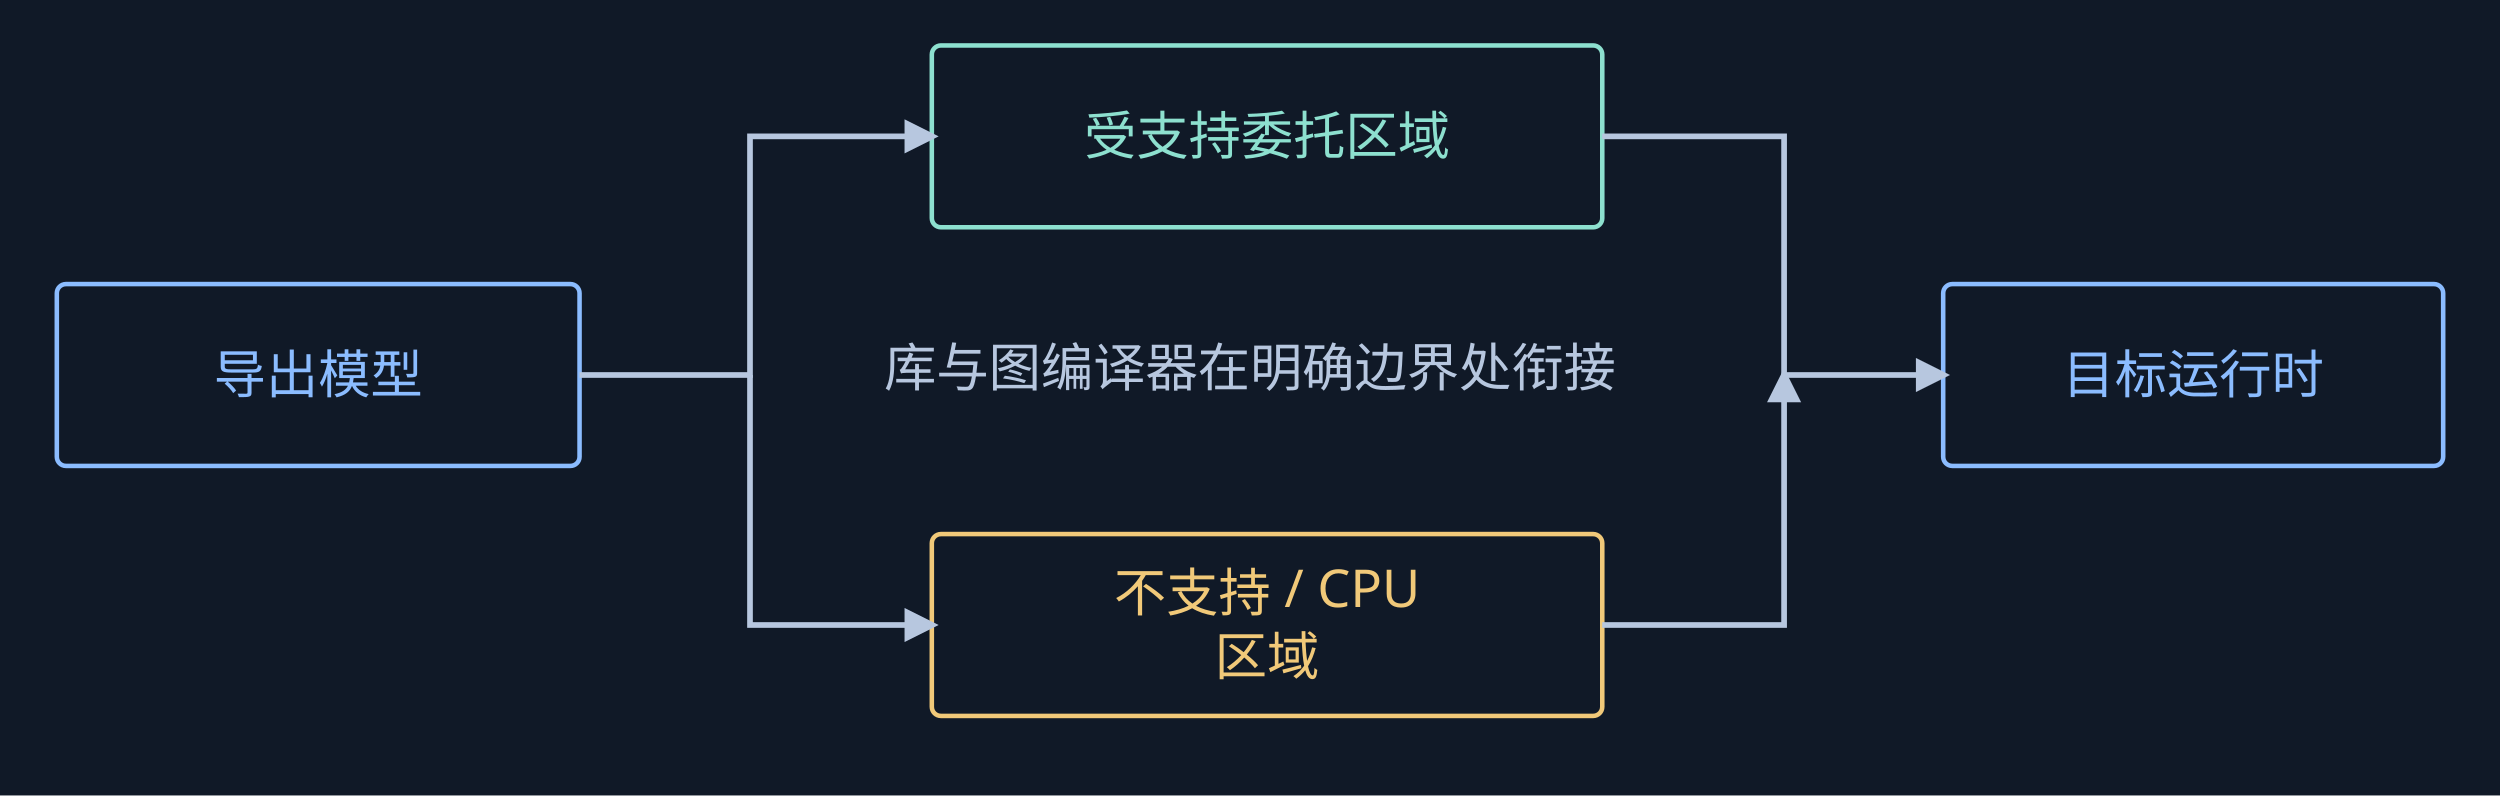
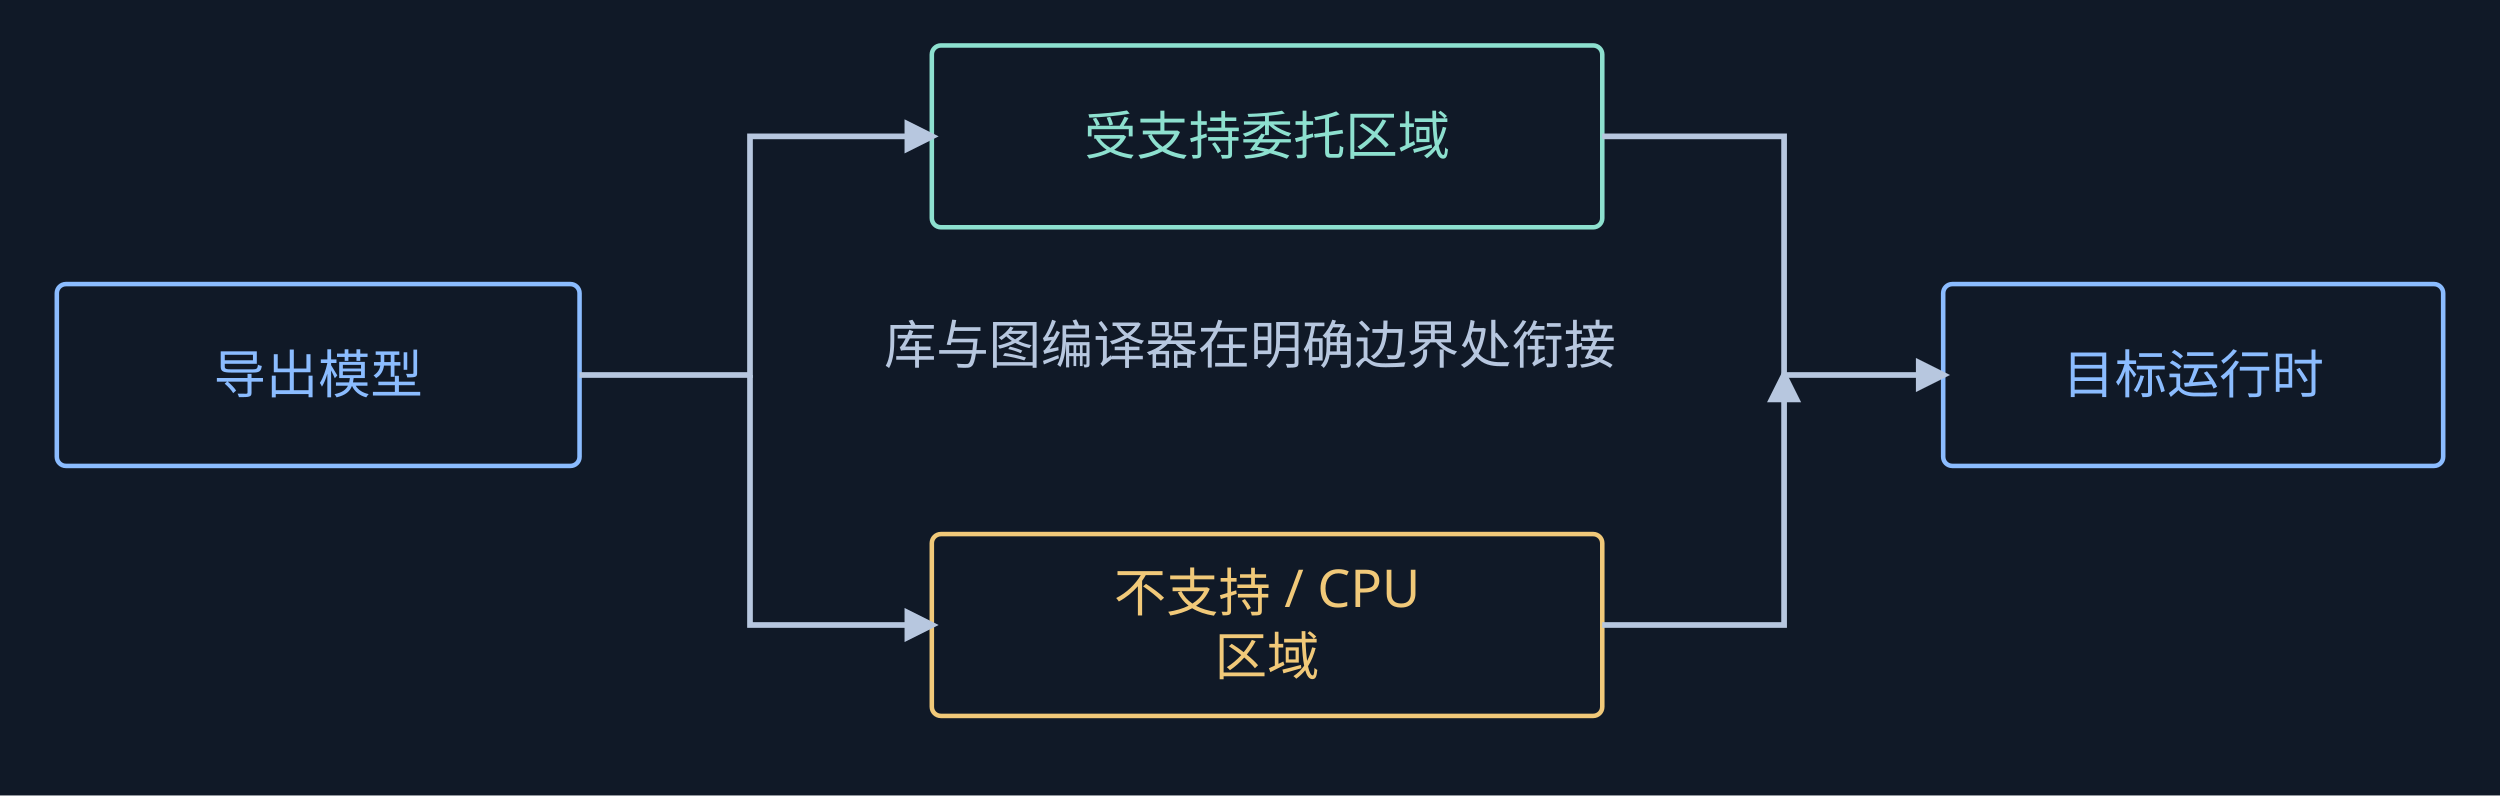
<svg xmlns="http://www.w3.org/2000/svg" viewBox="0 0 1100 350" role="img" aria-labelledby="mechanism-33-15-title mechanism-33-15-desc" style="display:block;width:100%;height:auto">
  <defs>
    <marker id="mechanism-33-15-arrow" viewBox="0 0 10 10" refX="8" refY="5" markerWidth="6" markerHeight="6" orient="auto-start-reverse">
      <path d="M0 0 L10 5 L0 10Z" fill="#b7c7df" />
    </marker>
  </defs>
  <rect width="1100" height="350" fill="#101927" />
  <g font-family="system-ui,sans-serif">
    <rect x="25" y="125" width="230" height="80" rx="4" fill="#101927" stroke="#8bbcff" stroke-width="2" />
    <text x="140.0" y="173.0" font-size="23" fill="#8bbcff" text-anchor="middle">导出模型</text>
    <rect x="410" y="20" width="295" height="80" rx="4" fill="#101927" stroke="#8de0cf" stroke-width="2" />
    <text x="557.5" y="68.0" font-size="23" fill="#8de0cf" text-anchor="middle">受支持委托区域</text>
    <rect x="410" y="235" width="295" height="80" rx="4" fill="#101927" stroke="#f1c979" stroke-width="2" />
    <text x="557.5" y="269.0" font-size="23" fill="#f1c979" text-anchor="middle">不支持 / CPU</text>
    <text x="557.5" y="297.0" font-size="23" fill="#f1c979" text-anchor="middle">区域</text>
    <rect x="855" y="125" width="220" height="80" rx="4" fill="#101927" stroke="#8bbcff" stroke-width="2" />
    <text x="965.0" y="173.0" font-size="23" fill="#8bbcff" text-anchor="middle">目标运行时</text>
    <path d="M255,165 L330,165 L330,60 L410,60" fill="none" stroke="#b7c7df" stroke-width="2.5" marker-end="url(#mechanism-33-15-arrow)" />
    <path d="M330,165 L330,275 L410,275" fill="none" stroke="#b7c7df" stroke-width="2.5" marker-end="url(#mechanism-33-15-arrow)" />
    <path d="M705,60 L785,60 L785,165 L855,165" fill="none" stroke="#b7c7df" stroke-width="2.5" marker-end="url(#mechanism-33-15-arrow)" />
    <path d="M705,275 L785,275 L785,165" fill="none" stroke="#b7c7df" stroke-width="2.5" marker-end="url(#mechanism-33-15-arrow)" />
-     <text x="550" y="170" font-size="23" fill="#b7c7df" text-anchor="middle">库与图编译器在明确边界处衔接</text>
+     <text x="550" y="160" font-size="23" fill="#b7c7df" text-anchor="middle">库与图编译器在明确边界处衔接</text>
  </g>
</svg>
